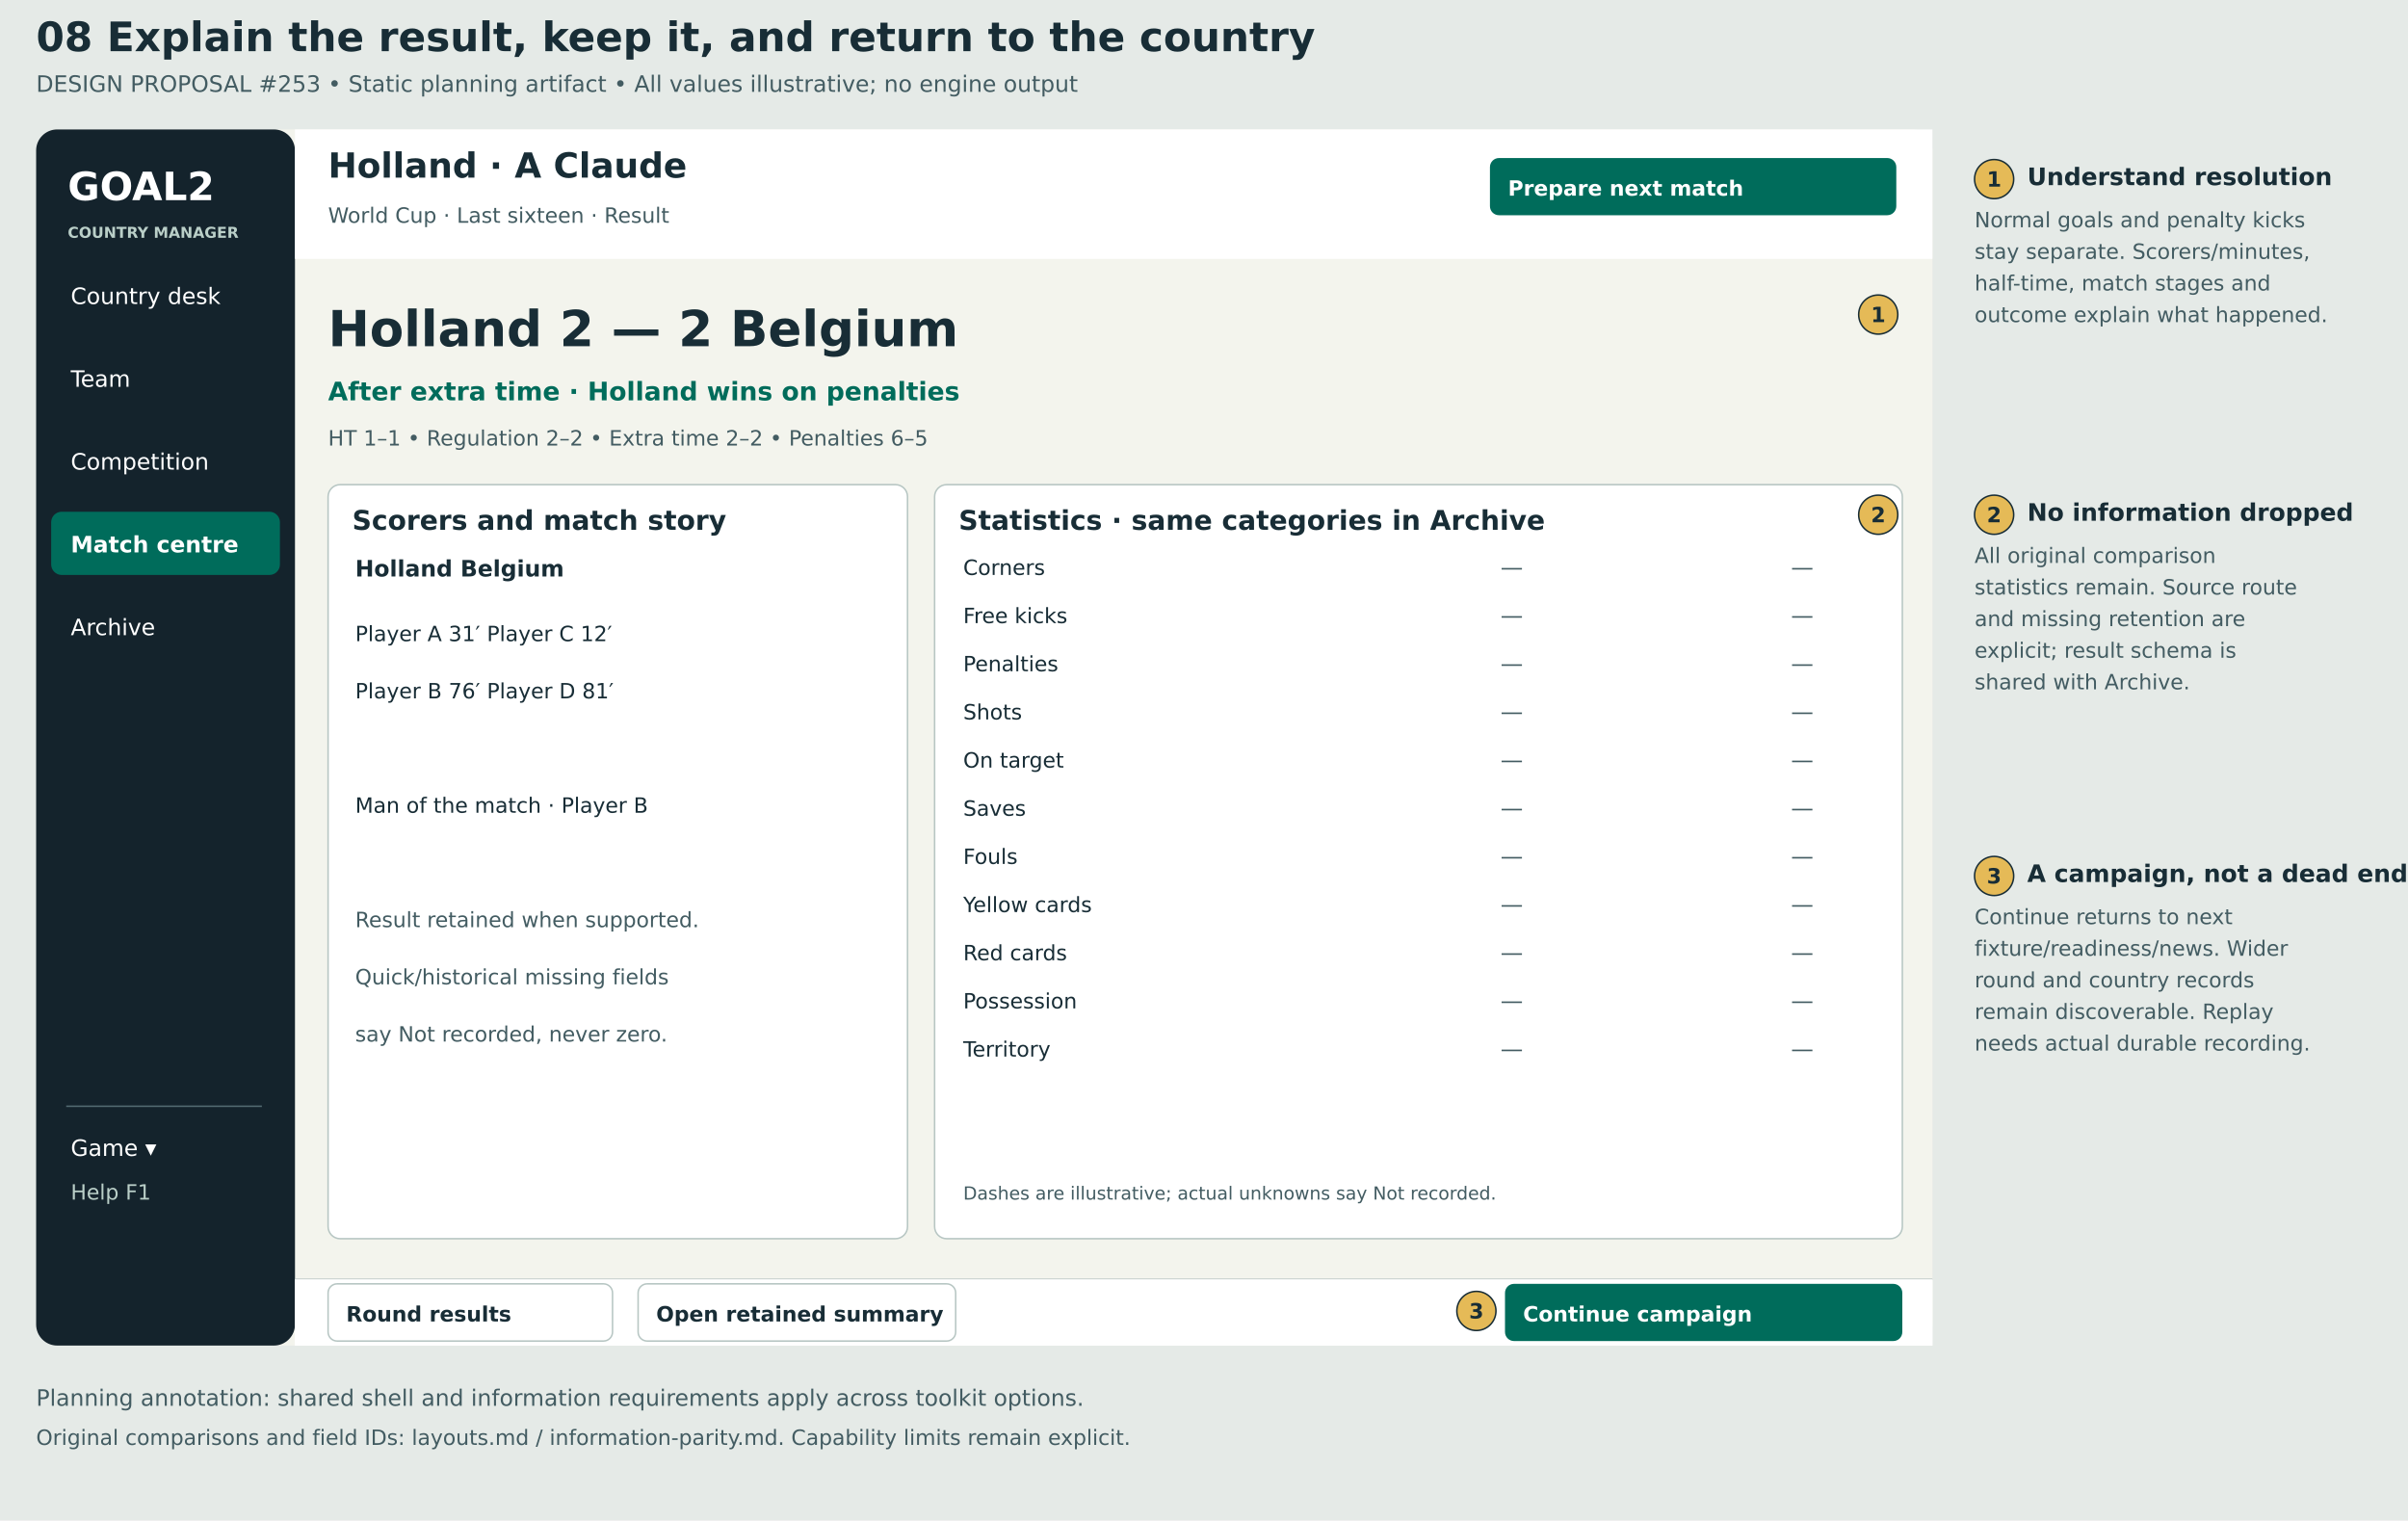
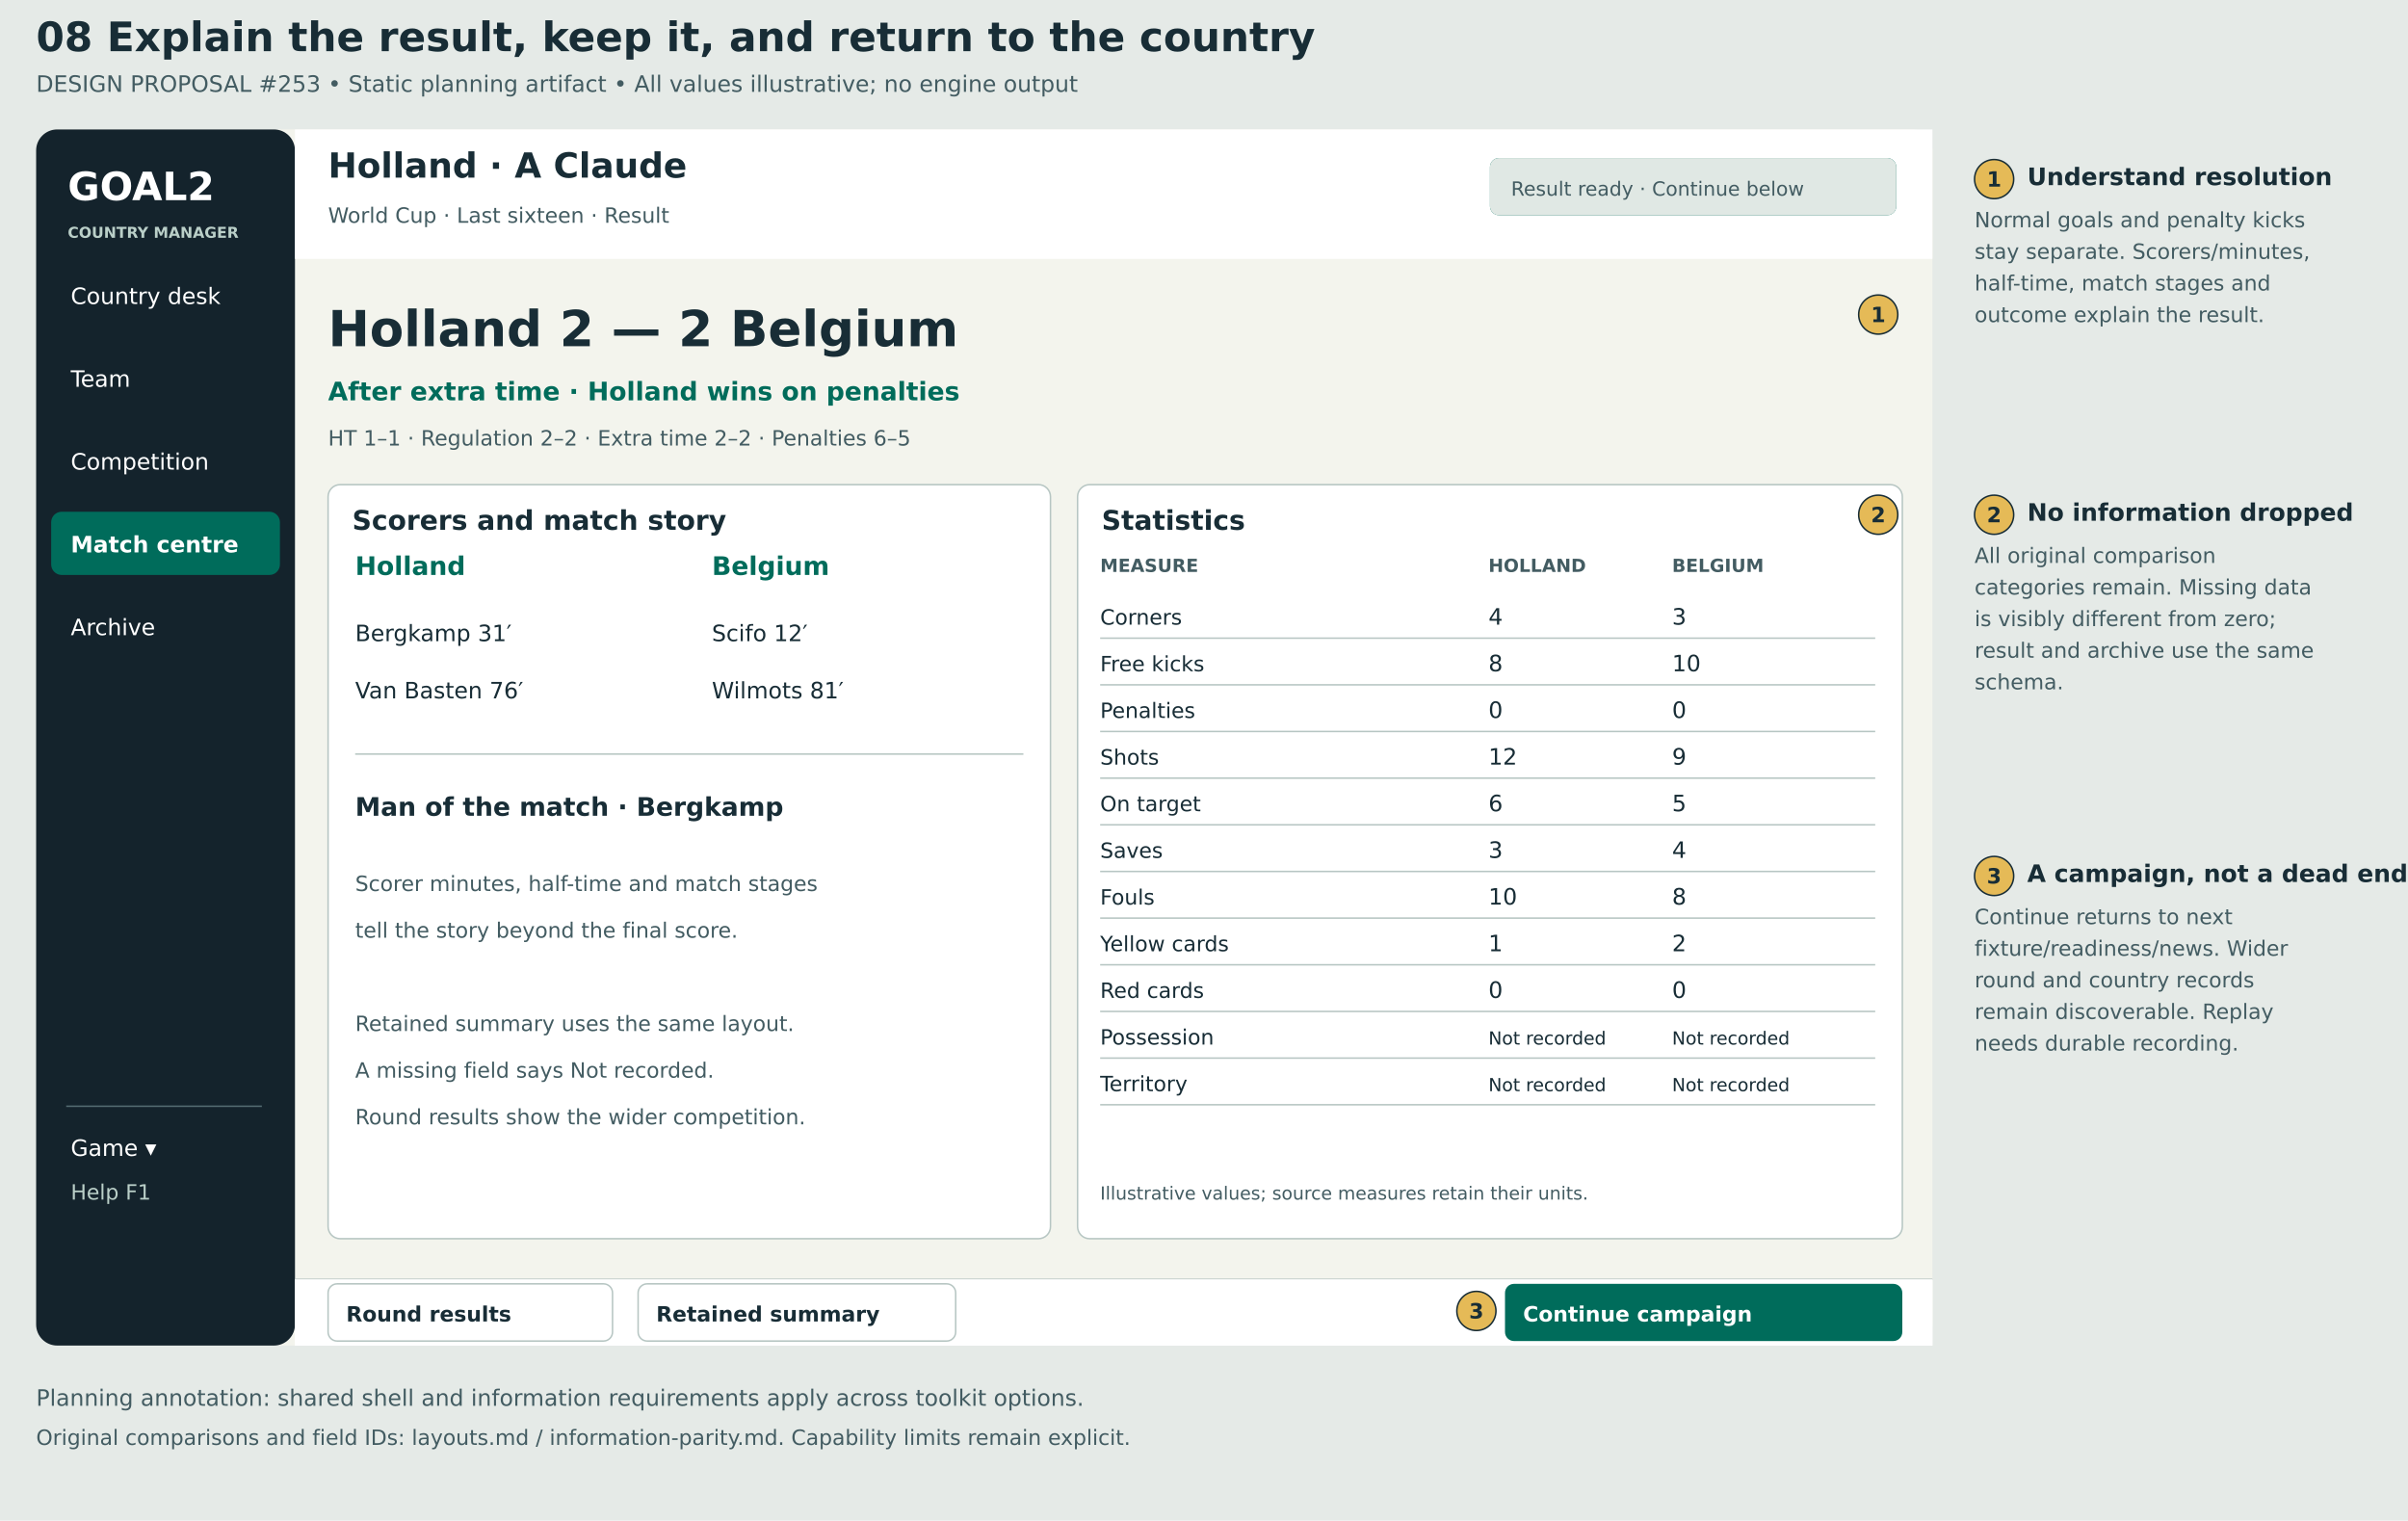
<svg xmlns="http://www.w3.org/2000/svg" width="1600" height="1010" viewBox="0 0 1600 1010" role="img" aria-labelledby="title desc">
  <g font-family="DejaVu Sans, Segoe UI, sans-serif">
    <rect x="0" y="0" width="1600" height="1010" rx="0" fill="#E5EAE7" />
    <text x="24" y="34" fill="#182D36" font-size="27" font-weight="700">08  Explain the result, keep it, and return to the country</text>
    <text x="24" y="61" fill="#435C62" font-size="15" font-weight="400">DESIGN PROPOSAL #253  •  Static planning artifact  •  All values illustrative; no engine output</text>
    <rect x="24" y="86" width="1260" height="808" rx="14" fill="#F3F4ED" />
    <rect x="24" y="86" width="172" height="808" rx="14" fill="#14232C" />
    <text x="45" y="133" fill="#FFFFFF" font-size="26" font-weight="700">GOAL2</text>
    <text x="45" y="158" fill="#BACFC8" font-size="10" font-weight="700">COUNTRY MANAGER</text>
    <text x="47" y="202" fill="#FFFFFF" font-size="15" font-weight="400">Country desk</text>
    <text x="47" y="257" fill="#FFFFFF" font-size="15" font-weight="400">Team</text>
    <text x="47" y="312" fill="#FFFFFF" font-size="15" font-weight="400">Competition</text>
    <rect x="34" y="340" width="152" height="42" rx="7" fill="#006C5B" />
    <text x="47" y="367" fill="#FFFFFF" font-size="15" font-weight="600">Match centre</text>
    <text x="47" y="422" fill="#FFFFFF" font-size="15" font-weight="400">Archive</text>
    <line x1="44" y1="735" x2="174" y2="735" stroke="#536B71" />
    <text x="47" y="768" fill="#FFFFFF" font-size="15" font-weight="400">Game  ▾</text>
    <text x="47" y="797" fill="#BACFC8" font-size="14" font-weight="400">Help  F1</text>
    <rect x="196" y="86" width="1088" height="86" rx="0" fill="#FFFFFF" />
    <text x="218" y="118" fill="#182D36" font-size="23" font-weight="700">Holland · A Claude</text>
    <text x="218" y="148" fill="#435C62" font-size="14" font-weight="400">World Cup · Last sixteen · Result</text>
    <rect x="990" y="105" width="270" height="38" rx="6" fill="#006C5B" />
    <text x="1002" y="130" fill="#FFFFFF" font-size="14" font-weight="600">Prepare next match</text>
    <rect x="196" y="850" width="1088" height="44" rx="0" fill="#FFFFFF" />
    <line x1="196" y1="850" x2="1284" y2="850" stroke="#B7C6C3" />
    <text x="218" y="878" fill="#435C62" font-size="13" font-weight="400">Confirmed team  •  Last saved checkpoint available in Game</text>
+     <rect x="990" y="105" width="270" height="38" rx="6" fill="#E0E8E4" />
+     <text x="1004" y="130" fill="#435C62" font-size="13" font-weight="400">Result ready · Continue below</text>
    <text x="218" y="230" fill="#182D36" font-size="33" font-weight="700">Holland  2 — 2  Belgium</text>
    <text x="218" y="266" fill="#006C5B" font-size="17" font-weight="600">After extra time · Holland wins on penalties</text>
-     <text x="218" y="296" fill="#435C62" font-size="14" font-weight="400">HT 1–1   •   Regulation 2–2   •   Extra time 2–2   •   Penalties 6–5</text>
-     <rect x="218" y="322" width="385" height="501" rx="8" fill="#FFFFFF" stroke="#B7C6C3" />
+     <text x="218" y="296" fill="#435C62" font-size="14" font-weight="400">HT 1–1   ·   Regulation 2–2   ·   Extra time 2–2   ·   Penalties 6–5</text>
+     <rect x="218" y="322" width="480" height="501" rx="8" fill="#FFFFFF" stroke="#B7C6C3" />
    <text x="234" y="352" fill="#182D36" font-size="18" font-weight="700">Scorers and match story</text>
-     <text x="236" y="383" fill="#182D36" font-size="15" font-weight="700">Holland                 Belgium</text>
-     <text x="236" y="426" fill="#182D36" font-size="14" font-weight="400">Player A 31′          Player C 12′</text>
-     <text x="236" y="464" fill="#182D36" font-size="14" font-weight="400">Player B 76′          Player D 81′</text>
-     <text x="236" y="502" fill="#182D36" font-size="14" font-weight="400" />
-     <text x="236" y="540" fill="#182D36" font-size="14" font-weight="400">Man of the match · Player B</text>
-     <text x="236" y="578" fill="#182D36" font-size="14" font-weight="400" />
-     <text x="236" y="616" fill="#435C62" font-size="14" font-weight="400">Result retained when supported.</text>
-     <text x="236" y="654" fill="#435C62" font-size="14" font-weight="400">Quick/historical missing fields</text>
-     <text x="236" y="692" fill="#435C62" font-size="14" font-weight="400">say Not recorded, never zero.</text>
-     <rect x="621" y="322" width="643" height="501" rx="8" fill="#FFFFFF" stroke="#B7C6C3" />
-     <text x="637" y="352" fill="#182D36" font-size="18" font-weight="700">Statistics · same categories in Archive</text>
-     <text x="640" y="382" fill="#182D36" font-size="14" font-weight="400">Corners</text>
-     <text x="997" y="382" fill="#435C62" font-size="15" font-weight="400">—</text>
-     <text x="1190" y="382" fill="#435C62" font-size="15" font-weight="400">—</text>
-     <text x="640" y="414" fill="#182D36" font-size="14" font-weight="400">Free kicks</text>
-     <text x="997" y="414" fill="#435C62" font-size="15" font-weight="400">—</text>
-     <text x="1190" y="414" fill="#435C62" font-size="15" font-weight="400">—</text>
-     <text x="640" y="446" fill="#182D36" font-size="14" font-weight="400">Penalties</text>
-     <text x="997" y="446" fill="#435C62" font-size="15" font-weight="400">—</text>
-     <text x="1190" y="446" fill="#435C62" font-size="15" font-weight="400">—</text>
-     <text x="640" y="478" fill="#182D36" font-size="14" font-weight="400">Shots</text>
-     <text x="997" y="478" fill="#435C62" font-size="15" font-weight="400">—</text>
-     <text x="1190" y="478" fill="#435C62" font-size="15" font-weight="400">—</text>
-     <text x="640" y="510" fill="#182D36" font-size="14" font-weight="400">On target</text>
-     <text x="997" y="510" fill="#435C62" font-size="15" font-weight="400">—</text>
-     <text x="1190" y="510" fill="#435C62" font-size="15" font-weight="400">—</text>
-     <text x="640" y="542" fill="#182D36" font-size="14" font-weight="400">Saves</text>
-     <text x="997" y="542" fill="#435C62" font-size="15" font-weight="400">—</text>
-     <text x="1190" y="542" fill="#435C62" font-size="15" font-weight="400">—</text>
-     <text x="640" y="574" fill="#182D36" font-size="14" font-weight="400">Fouls</text>
-     <text x="997" y="574" fill="#435C62" font-size="15" font-weight="400">—</text>
-     <text x="1190" y="574" fill="#435C62" font-size="15" font-weight="400">—</text>
-     <text x="640" y="606" fill="#182D36" font-size="14" font-weight="400">Yellow cards</text>
-     <text x="997" y="606" fill="#435C62" font-size="15" font-weight="400">—</text>
-     <text x="1190" y="606" fill="#435C62" font-size="15" font-weight="400">—</text>
-     <text x="640" y="638" fill="#182D36" font-size="14" font-weight="400">Red cards</text>
-     <text x="997" y="638" fill="#435C62" font-size="15" font-weight="400">—</text>
-     <text x="1190" y="638" fill="#435C62" font-size="15" font-weight="400">—</text>
-     <text x="640" y="670" fill="#182D36" font-size="14" font-weight="400">Possession</text>
-     <text x="997" y="670" fill="#435C62" font-size="15" font-weight="400">—</text>
-     <text x="1190" y="670" fill="#435C62" font-size="15" font-weight="400">—</text>
-     <text x="640" y="702" fill="#182D36" font-size="14" font-weight="400">Territory</text>
-     <text x="997" y="702" fill="#435C62" font-size="15" font-weight="400">—</text>
-     <text x="1190" y="702" fill="#435C62" font-size="15" font-weight="400">—</text>
-     <text x="640" y="797" fill="#435C62" font-size="12" font-weight="400">Dashes are illustrative; actual unknowns say Not recorded.</text>
+     <text x="236" y="382" fill="#006C5B" font-size="17" font-weight="700">Holland</text>
+     <text x="473" y="382" fill="#006C5B" font-size="17" font-weight="700">Belgium</text>
+     <text x="236" y="426" fill="#182D36" font-size="15" font-weight="400">Bergkamp 31′</text>
+     <text x="473" y="426" fill="#182D36" font-size="15" font-weight="400">Scifo 12′</text>
+     <text x="236" y="464" fill="#182D36" font-size="15" font-weight="400">Van Basten 76′</text>
+     <text x="473" y="464" fill="#182D36" font-size="15" font-weight="400">Wilmots 81′</text>
+     <line x1="236" y1="501" x2="680" y2="501" stroke="#B7C6C3" />
+     <text x="236" y="542" fill="#182D36" font-size="17" font-weight="700">Man of the match · Bergkamp</text>
+     <text x="236" y="592" fill="#435C62" font-size="14" font-weight="400">Scorer minutes, half-time and match stages</text>
+     <text x="236" y="623" fill="#435C62" font-size="14" font-weight="400">tell the story beyond the final score.</text>
+     <text x="236" y="654" fill="#435C62" font-size="14" font-weight="400" />
+     <text x="236" y="685" fill="#435C62" font-size="14" font-weight="400">Retained summary uses the same layout.</text>
+     <text x="236" y="716" fill="#435C62" font-size="14" font-weight="400">A missing field says Not recorded.</text>
+     <text x="236" y="747" fill="#435C62" font-size="14" font-weight="400">Round results show the wider competition.</text>
+     <rect x="716" y="322" width="548" height="501" rx="8" fill="#FFFFFF" stroke="#B7C6C3" />
+     <text x="732" y="352" fill="#182D36" font-size="18" font-weight="700">Statistics</text>
+     <text x="731" y="380" fill="#435C62" font-size="12" font-weight="600">MEASURE</text>
+     <text x="989" y="380" fill="#435C62" font-size="12" font-weight="600">HOLLAND</text>
+     <text x="1111" y="380" fill="#435C62" font-size="12" font-weight="600">BELGIUM</text>
+     <line x1="731" y1="424" x2="1246" y2="424" stroke="#B7C6C3" />
+     <text x="731" y="415" fill="#182D36" font-size="14" font-weight="400">Corners</text>
+     <text x="989" y="415" fill="#182D36" font-size="15" font-weight="400">4</text>
+     <text x="1111" y="415" fill="#182D36" font-size="15" font-weight="400">3</text>
+     <line x1="731" y1="455" x2="1246" y2="455" stroke="#B7C6C3" />
+     <text x="731" y="446" fill="#182D36" font-size="14" font-weight="400">Free kicks</text>
+     <text x="989" y="446" fill="#182D36" font-size="15" font-weight="400">8</text>
+     <text x="1111" y="446" fill="#182D36" font-size="15" font-weight="400">10</text>
+     <line x1="731" y1="486" x2="1246" y2="486" stroke="#B7C6C3" />
+     <text x="731" y="477" fill="#182D36" font-size="14" font-weight="400">Penalties</text>
+     <text x="989" y="477" fill="#182D36" font-size="15" font-weight="400">0</text>
+     <text x="1111" y="477" fill="#182D36" font-size="15" font-weight="400">0</text>
+     <line x1="731" y1="517" x2="1246" y2="517" stroke="#B7C6C3" />
+     <text x="731" y="508" fill="#182D36" font-size="14" font-weight="400">Shots</text>
+     <text x="989" y="508" fill="#182D36" font-size="15" font-weight="400">12</text>
+     <text x="1111" y="508" fill="#182D36" font-size="15" font-weight="400">9</text>
+     <line x1="731" y1="548" x2="1246" y2="548" stroke="#B7C6C3" />
+     <text x="731" y="539" fill="#182D36" font-size="14" font-weight="400">On target</text>
+     <text x="989" y="539" fill="#182D36" font-size="15" font-weight="400">6</text>
+     <text x="1111" y="539" fill="#182D36" font-size="15" font-weight="400">5</text>
+     <line x1="731" y1="579" x2="1246" y2="579" stroke="#B7C6C3" />
+     <text x="731" y="570" fill="#182D36" font-size="14" font-weight="400">Saves</text>
+     <text x="989" y="570" fill="#182D36" font-size="15" font-weight="400">3</text>
+     <text x="1111" y="570" fill="#182D36" font-size="15" font-weight="400">4</text>
+     <line x1="731" y1="610" x2="1246" y2="610" stroke="#B7C6C3" />
+     <text x="731" y="601" fill="#182D36" font-size="14" font-weight="400">Fouls</text>
+     <text x="989" y="601" fill="#182D36" font-size="15" font-weight="400">10</text>
+     <text x="1111" y="601" fill="#182D36" font-size="15" font-weight="400">8</text>
+     <line x1="731" y1="641" x2="1246" y2="641" stroke="#B7C6C3" />
+     <text x="731" y="632" fill="#182D36" font-size="14" font-weight="400">Yellow cards</text>
+     <text x="989" y="632" fill="#182D36" font-size="15" font-weight="400">1</text>
+     <text x="1111" y="632" fill="#182D36" font-size="15" font-weight="400">2</text>
+     <line x1="731" y1="672" x2="1246" y2="672" stroke="#B7C6C3" />
+     <text x="731" y="663" fill="#182D36" font-size="14" font-weight="400">Red cards</text>
+     <text x="989" y="663" fill="#182D36" font-size="15" font-weight="400">0</text>
+     <text x="1111" y="663" fill="#182D36" font-size="15" font-weight="400">0</text>
+     <line x1="731" y1="703" x2="1246" y2="703" stroke="#B7C6C3" />
+     <text x="731" y="694" fill="#182D36" font-size="14" font-weight="400">Possession</text>
+     <text x="989" y="694" fill="#182D36" font-size="12" font-weight="400">Not recorded</text>
+     <text x="1111" y="694" fill="#182D36" font-size="12" font-weight="400">Not recorded</text>
+     <line x1="731" y1="734" x2="1246" y2="734" stroke="#B7C6C3" />
+     <text x="731" y="725" fill="#182D36" font-size="14" font-weight="400">Territory</text>
+     <text x="989" y="725" fill="#182D36" font-size="12" font-weight="400">Not recorded</text>
+     <text x="1111" y="725" fill="#182D36" font-size="12" font-weight="400">Not recorded</text>
+     <text x="731" y="797" fill="#435C62" font-size="12" font-weight="400">Illustrative values; source measures retain their units.</text>
    <rect x="196" y="850" width="1088" height="44" rx="0" fill="#FFFFFF" />
    <rect x="218" y="853" width="189" height="38" rx="6" fill="#FFFFFF" stroke="#B7C6C3" />
    <text x="230" y="878" fill="#182D36" font-size="14" font-weight="600">Round results</text>
    <rect x="424" y="853" width="211" height="38" rx="6" fill="#FFFFFF" stroke="#B7C6C3" />
-     <text x="436" y="878" fill="#182D36" font-size="14" font-weight="600">Open retained summary</text>
+     <text x="436" y="878" fill="#182D36" font-size="14" font-weight="600">Retained summary</text>
    <rect x="1000" y="853" width="264" height="38" rx="6" fill="#006C5B" />
    <text x="1012" y="878" fill="#FFFFFF" font-size="14" font-weight="600">Continue campaign</text>
    <circle cx="1248" cy="209" r="13" fill="#E5BA57" stroke="#182D36" />
    <text x="1248" y="214" fill="#182D36" font-size="14" font-weight="700" text-anchor="middle">1</text>
    <circle cx="1248" cy="342" r="13" fill="#E5BA57" stroke="#182D36" />
    <text x="1248" y="347" fill="#182D36" font-size="14" font-weight="700" text-anchor="middle">2</text>
    <circle cx="981" cy="871" r="13" fill="#E5BA57" stroke="#182D36" />
    <text x="981" y="876" fill="#182D36" font-size="14" font-weight="700" text-anchor="middle">3</text>
    <circle cx="1325" cy="119" r="13" fill="#E5BA57" stroke="#182D36" />
    <text x="1325" y="124" fill="#182D36" font-size="14" font-weight="700" text-anchor="middle">1</text>
    <text x="1347" y="123" fill="#182D36" font-size="16" font-weight="700">Understand resolution</text>
    <text x="1312" y="151" fill="#435C62" font-size="14" font-weight="400">Normal goals and penalty kicks</text>
    <text x="1312" y="172" fill="#435C62" font-size="14" font-weight="400">stay separate. Scorers/minutes,</text>
    <text x="1312" y="193" fill="#435C62" font-size="14" font-weight="400">half-time, match stages and</text>
-     <text x="1312" y="214" fill="#435C62" font-size="14" font-weight="400">outcome explain what happened.</text>
+     <text x="1312" y="214" fill="#435C62" font-size="14" font-weight="400">outcome explain the result.</text>
    <circle cx="1325" cy="342" r="13" fill="#E5BA57" stroke="#182D36" />
    <text x="1325" y="347" fill="#182D36" font-size="14" font-weight="700" text-anchor="middle">2</text>
    <text x="1347" y="346" fill="#182D36" font-size="16" font-weight="700">No information dropped</text>
    <text x="1312" y="374" fill="#435C62" font-size="14" font-weight="400">All original comparison</text>
-     <text x="1312" y="395" fill="#435C62" font-size="14" font-weight="400">statistics remain. Source route</text>
-     <text x="1312" y="416" fill="#435C62" font-size="14" font-weight="400">and missing retention are</text>
-     <text x="1312" y="437" fill="#435C62" font-size="14" font-weight="400">explicit; result schema is</text>
-     <text x="1312" y="458" fill="#435C62" font-size="14" font-weight="400">shared with Archive.</text>
+     <text x="1312" y="395" fill="#435C62" font-size="14" font-weight="400">categories remain. Missing data</text>
+     <text x="1312" y="416" fill="#435C62" font-size="14" font-weight="400">is visibly different from zero;</text>
+     <text x="1312" y="437" fill="#435C62" font-size="14" font-weight="400">result and archive use the same</text>
+     <text x="1312" y="458" fill="#435C62" font-size="14" font-weight="400">schema.</text>
    <circle cx="1325" cy="582" r="13" fill="#E5BA57" stroke="#182D36" />
    <text x="1325" y="587" fill="#182D36" font-size="14" font-weight="700" text-anchor="middle">3</text>
    <text x="1347" y="586" fill="#182D36" font-size="16" font-weight="700">A campaign, not a dead end</text>
    <text x="1312" y="614" fill="#435C62" font-size="14" font-weight="400">Continue returns to next</text>
    <text x="1312" y="635" fill="#435C62" font-size="14" font-weight="400">fixture/readiness/news. Wider</text>
    <text x="1312" y="656" fill="#435C62" font-size="14" font-weight="400">round and country records</text>
    <text x="1312" y="677" fill="#435C62" font-size="14" font-weight="400">remain discoverable. Replay</text>
-     <text x="1312" y="698" fill="#435C62" font-size="14" font-weight="400">needs actual durable recording.</text>
+     <text x="1312" y="698" fill="#435C62" font-size="14" font-weight="400">needs durable recording.</text>
    <text x="24" y="934" fill="#435C62" font-size="15" font-weight="400">Planning annotation: shared shell and information requirements apply across toolkit options.</text>
    <text x="24" y="960" fill="#435C62" font-size="14" font-weight="400">Original comparisons and field IDs: layouts.md / information-parity.md. Capability limits remain explicit.</text>
  </g>
</svg>
